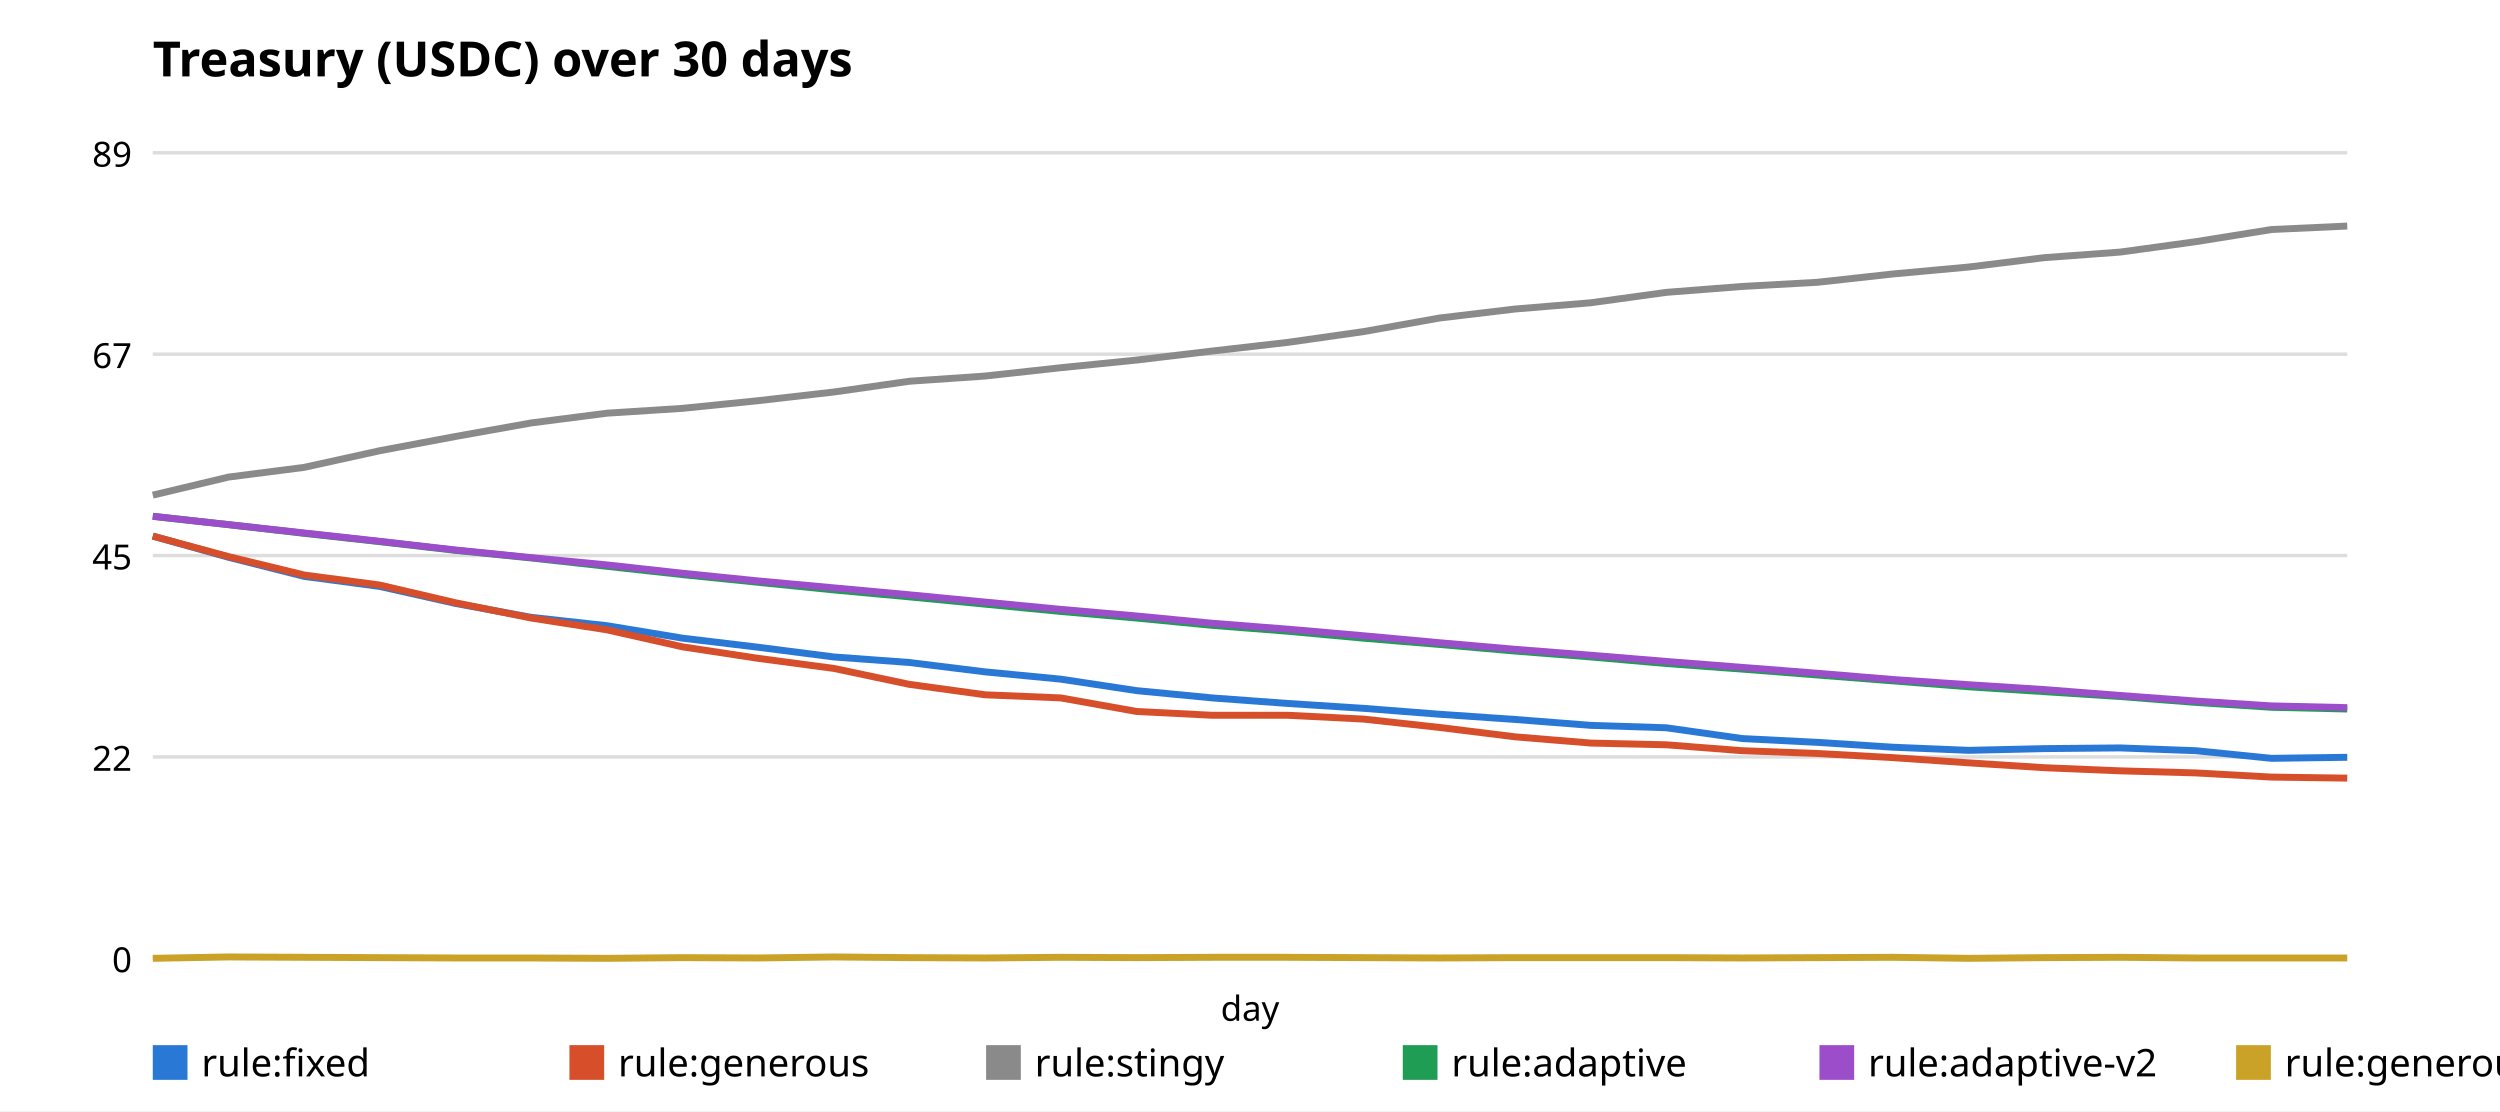
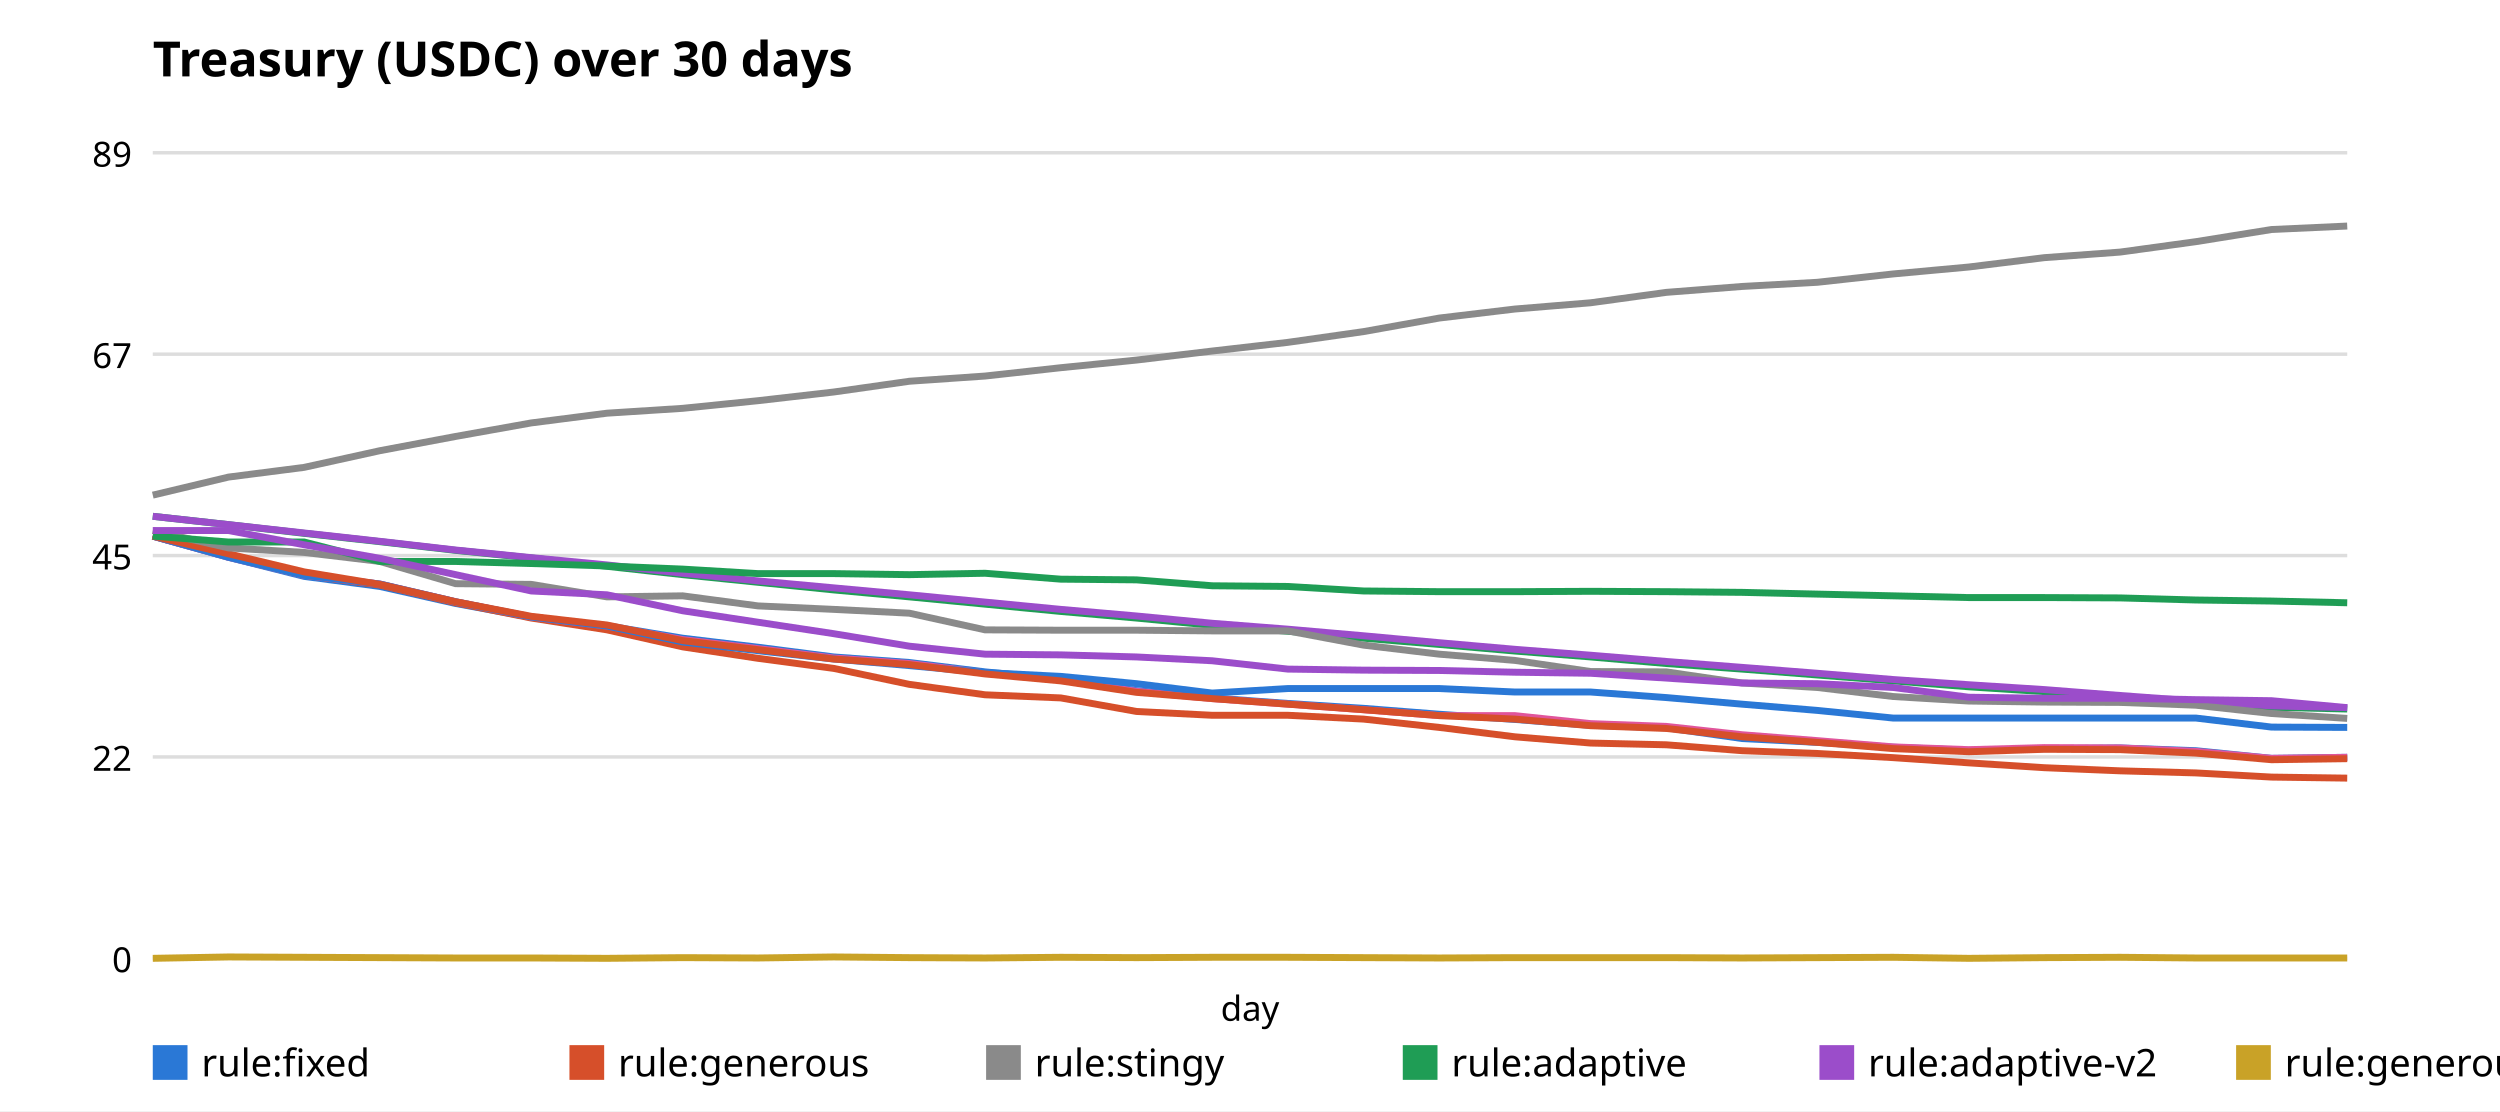
<svg xmlns="http://www.w3.org/2000/svg" viewBox="0 0 720 320" font-family="system-ui,sans-serif">
  <rect width="100%" height="100%" fill="#fff" />
  <text x="44" y="22" font-size="14" font-weight="bold">Treasury (USDC) over 30 days</text>
  <g>
    <line x1="44" x2="676" y1="276" y2="276" stroke="#ddd" />
    <text x="38" y="280" font-size="10" text-anchor="end">0</text>
  </g>
  <g>
    <line x1="44" x2="676" y1="218" y2="218" stroke="#ddd" />
    <text x="38" y="222" font-size="10" text-anchor="end">22</text>
  </g>
  <g>
    <line x1="44" x2="676" y1="160" y2="160" stroke="#ddd" />
    <text x="38" y="164" font-size="10" text-anchor="end">45</text>
  </g>
  <g>
    <line x1="44" x2="676" y1="102" y2="102" stroke="#ddd" />
    <text x="38" y="106" font-size="10" text-anchor="end">67</text>
  </g>
  <g>
    <line x1="44" x2="676" y1="44" y2="44" stroke="#ddd" />
    <text x="38" y="48" font-size="10" text-anchor="end">89</text>
  </g>
  <polyline fill="none" stroke="#2a78d6" stroke-width="2" points="44.0,154.4 65.8,160.5 87.6,166.0 109.4,168.9 131.2,173.8 153.0,177.8 174.8,180.2 196.6,183.8 218.3,186.4 240.1,189.2 261.9,190.8 283.7,193.5 305.5,195.6 327.3,198.9 349.1,201.0 370.9,202.6 392.7,204.0 414.5,205.7 436.3,207.2 458.1,208.9 479.9,209.6 501.7,212.7 523.4,213.8 545.2,215.2 567.0,216.1 588.8,215.6 610.6,215.4 632.4,216.2 654.2,218.4 676.0,218.1" />
  <polyline fill="none" stroke="#d64f2a" stroke-width="2" points="44.0,154.4 65.8,160.3 87.6,165.6 109.4,168.5 131.2,173.6 153.0,178.0 174.8,181.4 196.6,186.3 218.3,189.6 240.1,192.5 261.9,197.1 283.7,200.1 305.5,201.0 327.3,204.9 349.1,206.0 370.9,206.0 392.7,207.1 414.5,209.5 436.3,212.2 458.1,214.0 479.9,214.5 501.7,216.2 523.4,217.0 545.2,218.2 567.0,219.7 588.8,221.1 610.6,222.0 632.4,222.6 654.2,223.8 676.0,224.1" />
  <polyline fill="none" stroke="#8a8a8a" stroke-width="2" points="44.0,142.6 65.8,137.4 87.6,134.6 109.4,129.8 131.2,125.7 153.0,121.8 174.8,119.0 196.6,117.6 218.3,115.4 240.1,112.9 261.9,109.8 283.7,108.3 305.5,105.9 327.3,103.7 349.1,101.1 370.9,98.6 392.7,95.5 414.5,91.6 436.3,89.0 458.1,87.2 479.9,84.2 501.7,82.5 523.4,81.3 545.2,78.9 567.0,76.9 588.8,74.2 610.6,72.6 632.4,69.6 654.2,66.1 676.0,65.1" />
  <polyline fill="none" stroke="#1f9d55" stroke-width="2" points="44.0,148.7 65.8,151.1 87.6,153.6 109.4,156.0 131.2,158.5 153.0,160.7 174.8,163.1 196.6,165.5 218.3,167.7 240.1,169.9 261.9,171.9 283.7,174.0 305.5,176.1 327.3,178.0 349.1,180.1 370.9,181.8 392.7,183.8 414.5,185.6 436.3,187.5 458.1,189.2 479.9,191.1 501.7,192.7 523.4,194.4 545.2,196.1 567.0,197.8 588.8,199.2 610.6,200.6 632.4,202.3 654.2,203.7 676.0,204.2" />
  <polyline fill="none" stroke="#9b4dca" stroke-width="2" points="44.0,148.7 65.8,151.1 87.6,153.5 109.4,155.9 131.2,158.4 153.0,160.6 174.8,162.7 196.6,165.1 218.3,167.3 240.1,169.3 261.9,171.3 283.7,173.4 305.5,175.5 327.3,177.4 349.1,179.5 370.9,181.2 392.7,183.1 414.5,185.1 436.3,187.0 458.1,188.7 479.9,190.5 501.7,192.2 523.4,193.9 545.2,195.7 567.0,197.2 588.8,198.6 610.6,200.3 632.4,201.9 654.2,203.3 676.0,203.8" />
  <polyline fill="none" stroke="#c9a227" stroke-width="2" points="44.0,276.0 65.8,275.6 87.6,275.7 109.4,275.8 131.2,275.9 153.0,275.9 174.8,276.0 196.6,275.8 218.3,275.9 240.1,275.6 261.9,275.8 283.7,275.9 305.5,275.7 327.3,275.8 349.1,275.7 370.9,275.7 392.7,275.8 414.5,275.9 436.3,275.8 458.1,275.8 479.9,275.8 501.7,275.9 523.4,275.8 545.2,275.7 567.0,276.0 588.8,275.8 610.6,275.7 632.4,275.9 654.2,275.9 676.0,275.9" />
+   <polyline fill="none" stroke="#e0559b" stroke-width="2" points="44.0,154.4 65.8,160.5 87.6,165.7 109.4,168.2 131.2,173.3 153.0,177.7 174.8,180.3 196.6,184.2 218.3,186.8 240.1,189.5 261.9,191.1 283.7,193.8 305.5,195.8 327.3,199.1 349.1,201.2 370.9,202.8 392.7,204.4 414.5,206.1 436.3,206.1 458.1,208.4 479.9,209.2 501.7,211.6 523.4,213.3 545.2,215.1 567.0,215.9 588.8,215.3 610.6,215.4 632.4,216.4 654.2,218.4 676.0,218.1" />
+   <polyline fill="none" stroke="#2a78d6" stroke-width="2" points="44.0,154.4 65.8,160.5 87.6,165.7 109.4,168.2 131.2,173.3 153.0,177.7 174.8,180.3 196.6,184.9 218.3,187.4 240.1,189.8 261.9,191.7 283.7,193.7 305.5,194.8 327.3,196.9 349.1,199.6 370.9,198.3 392.7,198.3 414.5,198.3 436.3,199.3 458.1,199.3 479.9,200.9 501.7,202.8 523.4,204.6 545.2,206.8 567.0,206.8 588.8,206.8 610.6,206.8 632.4,206.8 654.2,209.4 676.0,209.5" />
+   <polyline fill="none" stroke="#d64f2a" stroke-width="2" points="44.0,154.4 65.8,159.5 87.6,164.7 109.4,168.3 131.2,173.3 153.0,177.5 174.8,180.0 196.6,184.5 218.3,187.1 240.1,189.8 261.9,191.4 283.7,194.1 305.5,196.1 327.3,199.4 349.1,201.2 370.9,202.8 392.7,204.4 414.5,206.1 436.3,207.1 458.1,209.0 479.9,209.8 501.7,212.2 523.4,213.8 545.2,215.6 567.0,216.5 588.8,215.8 610.6,215.9 632.4,216.9 654.2,218.8 676.0,218.5" />
+   <polyline fill="none" stroke="#8a8a8a" stroke-width="2" points="44.0,152.8 65.8,157.8 87.6,159.1 109.4,161.7 131.2,168.1 153.0,168.3 174.8,171.9 196.6,171.6 218.3,174.5 240.1,175.5 261.9,176.6 283.7,181.4 305.5,181.5 327.3,181.5 349.1,181.7 370.9,181.7 392.7,185.8 414.5,188.4 436.3,190.2 458.1,193.4 479.9,193.5 501.7,196.7 523.4,198.0 545.2,200.6 567.0,201.9 588.8,202.2 610.6,202.3 632.4,203.1 654.2,205.5 676.0,206.9" />
+   <polyline fill="none" stroke="#1f9d55" stroke-width="2" points="44.0,154.4 65.8,156.1 87.6,156.1 109.4,161.7 131.2,161.7 153.0,162.3 174.8,163.0 196.6,163.9 218.3,165.2 240.1,165.2 261.9,165.5 283.7,165.1 305.5,166.8 327.3,167.0 349.1,168.7 370.9,168.9 392.7,170.2 414.5,170.4 436.3,170.4 458.1,170.3 479.9,170.4 501.7,170.6 523.4,171.1 545.2,171.6 567.0,172.1 588.8,172.1 610.6,172.2 632.4,172.8 654.2,173.1 676.0,173.6" />
+   <polyline fill="none" stroke="#9b4dca" stroke-width="2" points="44.0,152.8 65.8,152.8 87.6,156.9 109.4,160.8 131.2,165.5 153.0,170.2 174.8,171.3 196.6,175.9 218.3,179.2 240.1,182.5 261.9,186.1 283.7,188.4 305.5,188.6 327.3,189.2 349.1,190.3 370.9,192.7 392.7,193.0 414.5,193.1 436.3,193.6 458.1,193.9 479.9,195.3 501.7,196.7 523.4,196.9 545.2,198.0 567.0,200.8 588.8,201.1 610.6,201.1 632.4,201.5 654.2,201.8 676.0,203.8" />
  <text x="360" y="294" font-size="10" text-anchor="middle">day</text>
  <g transform="translate(44,310)">
    <rect width="10" height="10" y="-9" fill="#2a78d6" />
    <text x="14" font-size="11">rule:fixed</text>
  </g>
  <g transform="translate(164,310)">
    <rect width="10" height="10" y="-9" fill="#d64f2a" />
    <text x="14" font-size="11">rule:generous</text>
  </g>
  <g transform="translate(284,310)">
    <rect width="10" height="10" y="-9" fill="#8a8a8a" />
    <text x="14" font-size="11">rule:stingy</text>
  </g>
  <g transform="translate(404,310)">
    <rect width="10" height="10" y="-9" fill="#1f9d55" />
    <text x="14" font-size="11">rule:adaptive</text>
  </g>
  <g transform="translate(524,310)">
    <rect width="10" height="10" y="-9" fill="#9b4dca" />
    <text x="14" font-size="11">rule:adaptive-v2</text>
  </g>
  <g transform="translate(644,310)">
    <rect width="10" height="10" y="-9" fill="#c9a227" />
    <text x="14" font-size="11">rule:generous-no-cap</text>
  </g>
+   <g transform="translate(764,310)">
+     <rect width="10" height="10" y="-9" fill="#e0559b" />
+     <text x="14" font-size="11">gemini:balanced:v1</text>
+   </g>
+   <g transform="translate(884,310)">
+     <rect width="10" height="10" y="-9" fill="#2a78d6" />
+     <text x="14" font-size="11">gemini:treasurer:v1</text>
+   </g>
+   <g transform="translate(1004,310)">
+     <rect width="10" height="10" y="-9" fill="#d64f2a" />
+     <text x="14" font-size="11">gemini:entertainer:v1</text>
+   </g>
+   <g transform="translate(1124,310)">
+     <rect width="10" height="10" y="-9" fill="#8a8a8a" />
+     <text x="14" font-size="11">gemini:balanced</text>
+   </g>
+   <g transform="translate(1244,310)">
+     <rect width="10" height="10" y="-9" fill="#1f9d55" />
+     <text x="14" font-size="11">gemini:treasurer</text>
+   </g>
+   <g transform="translate(1364,310)">
+     <rect width="10" height="10" y="-9" fill="#9b4dca" />
+     <text x="14" font-size="11">gemini:entertainer</text>
+   </g>
</svg>
